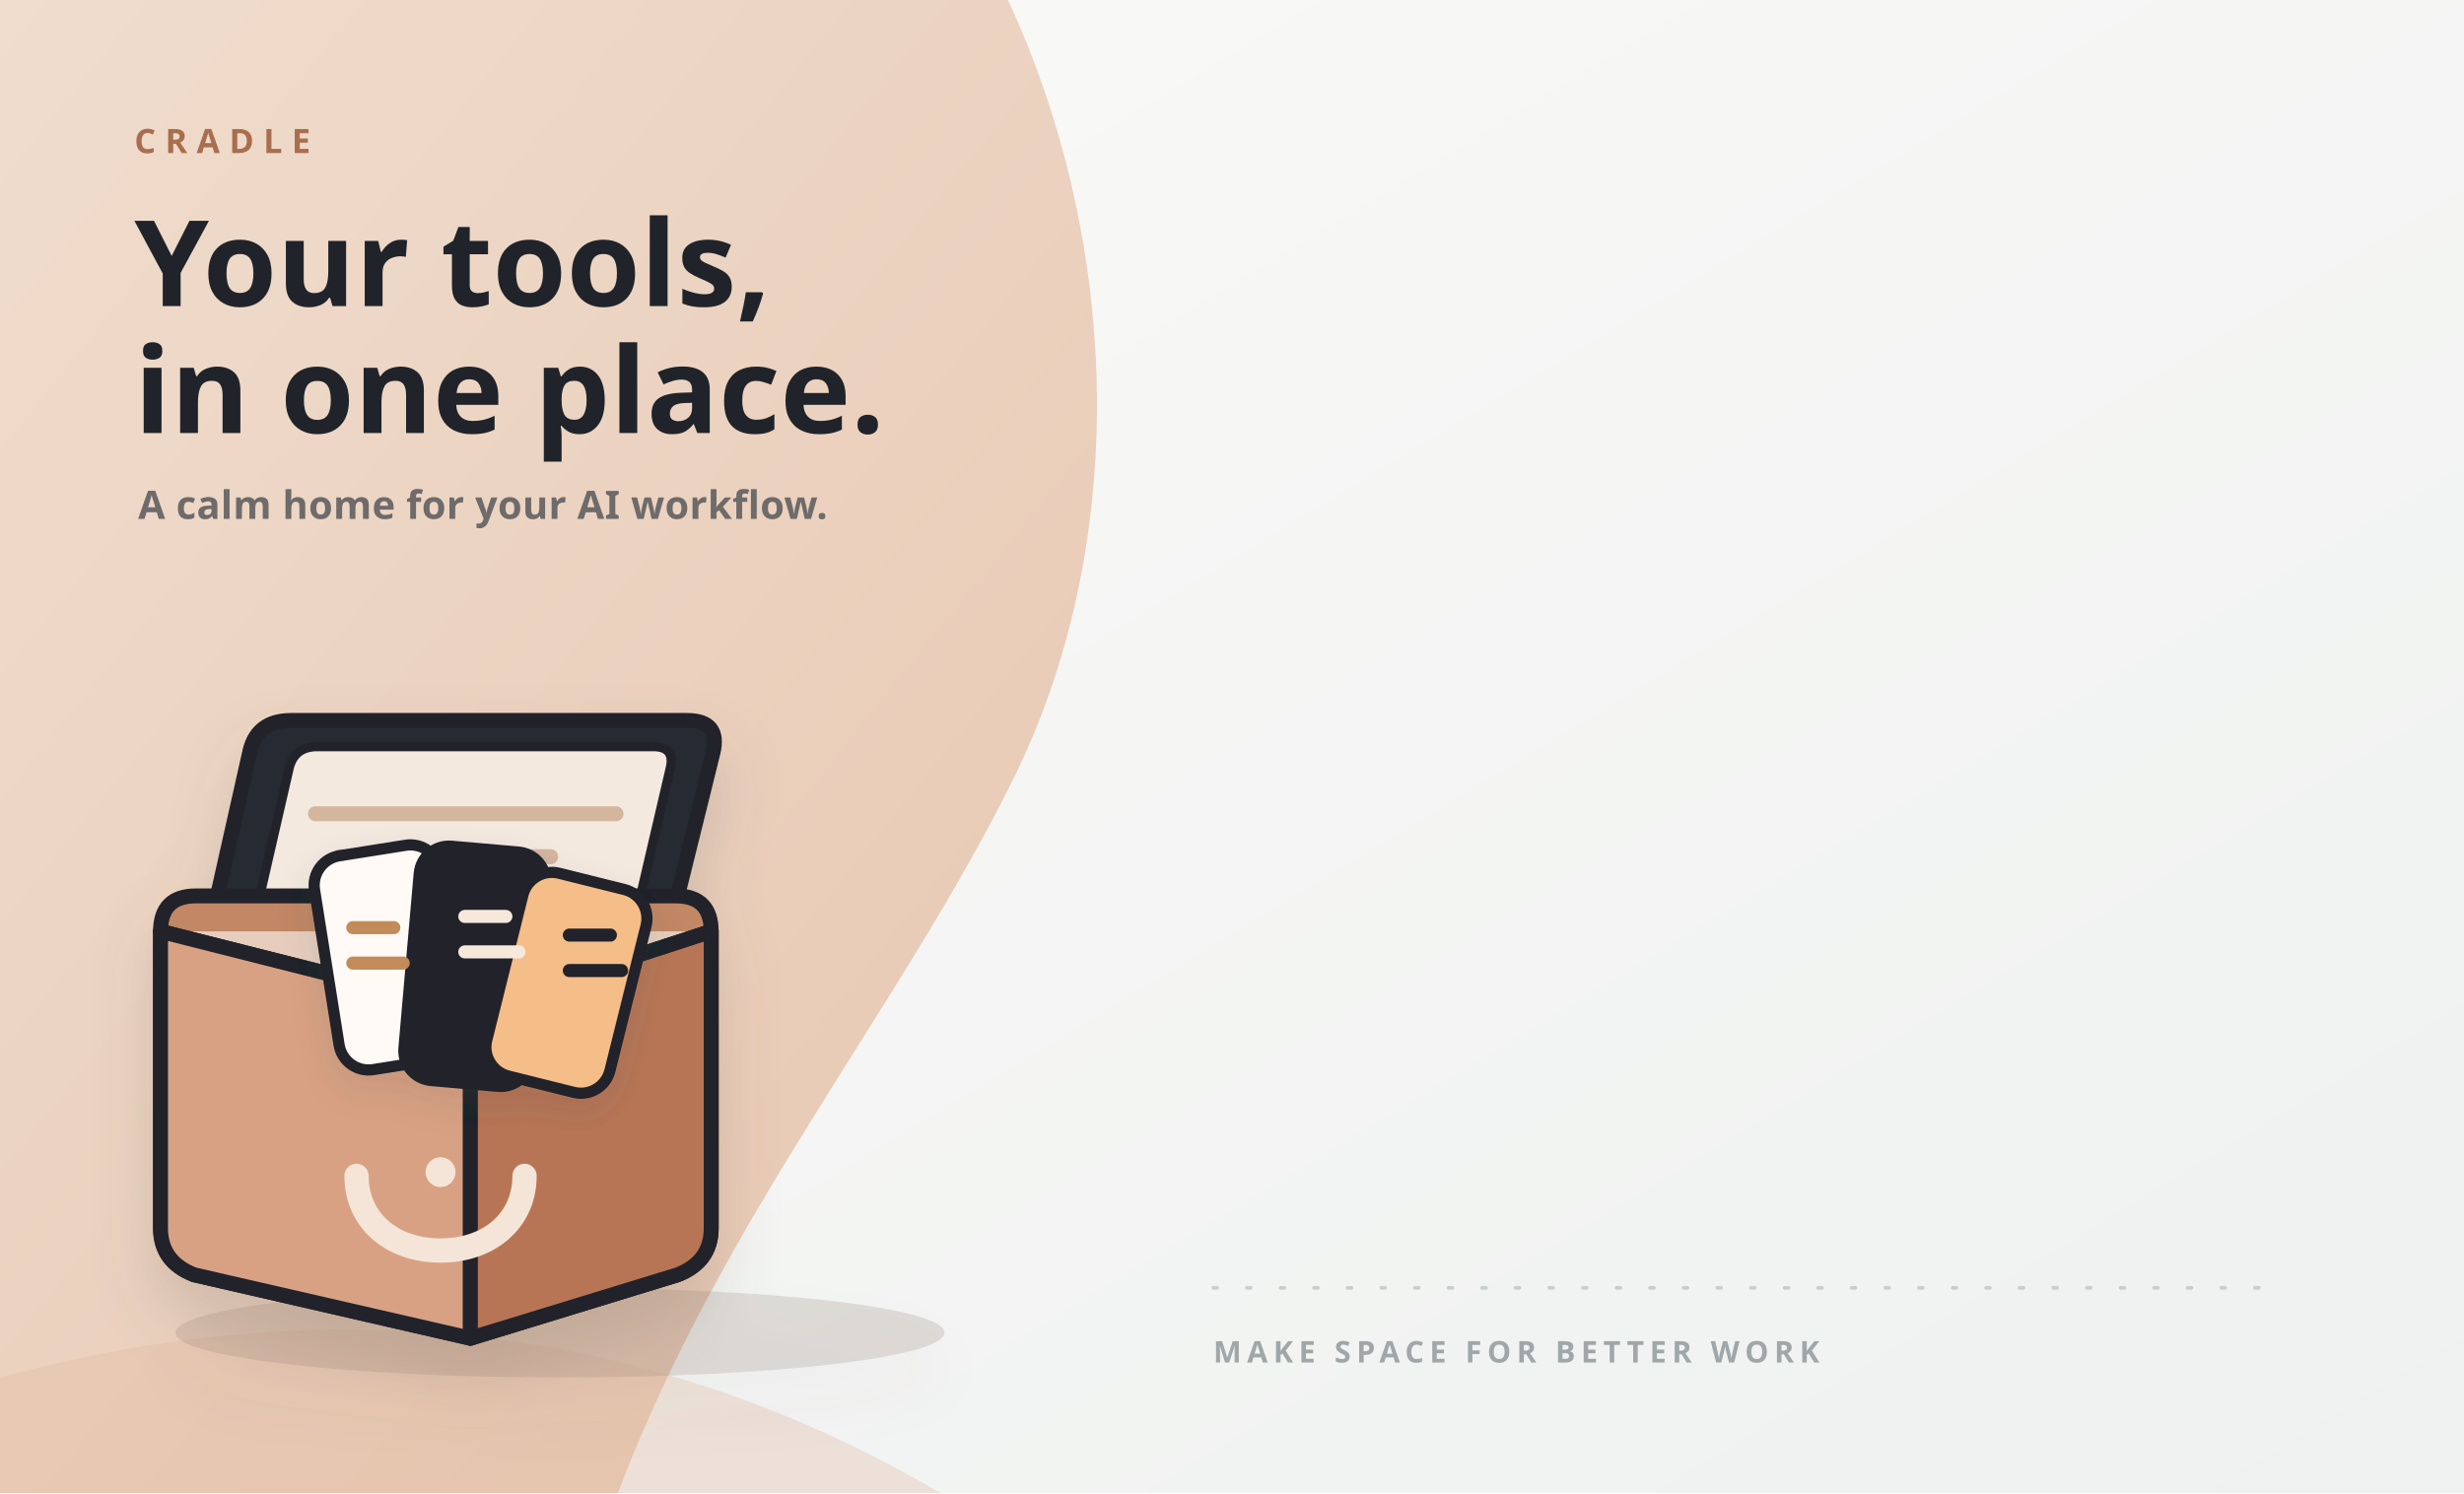
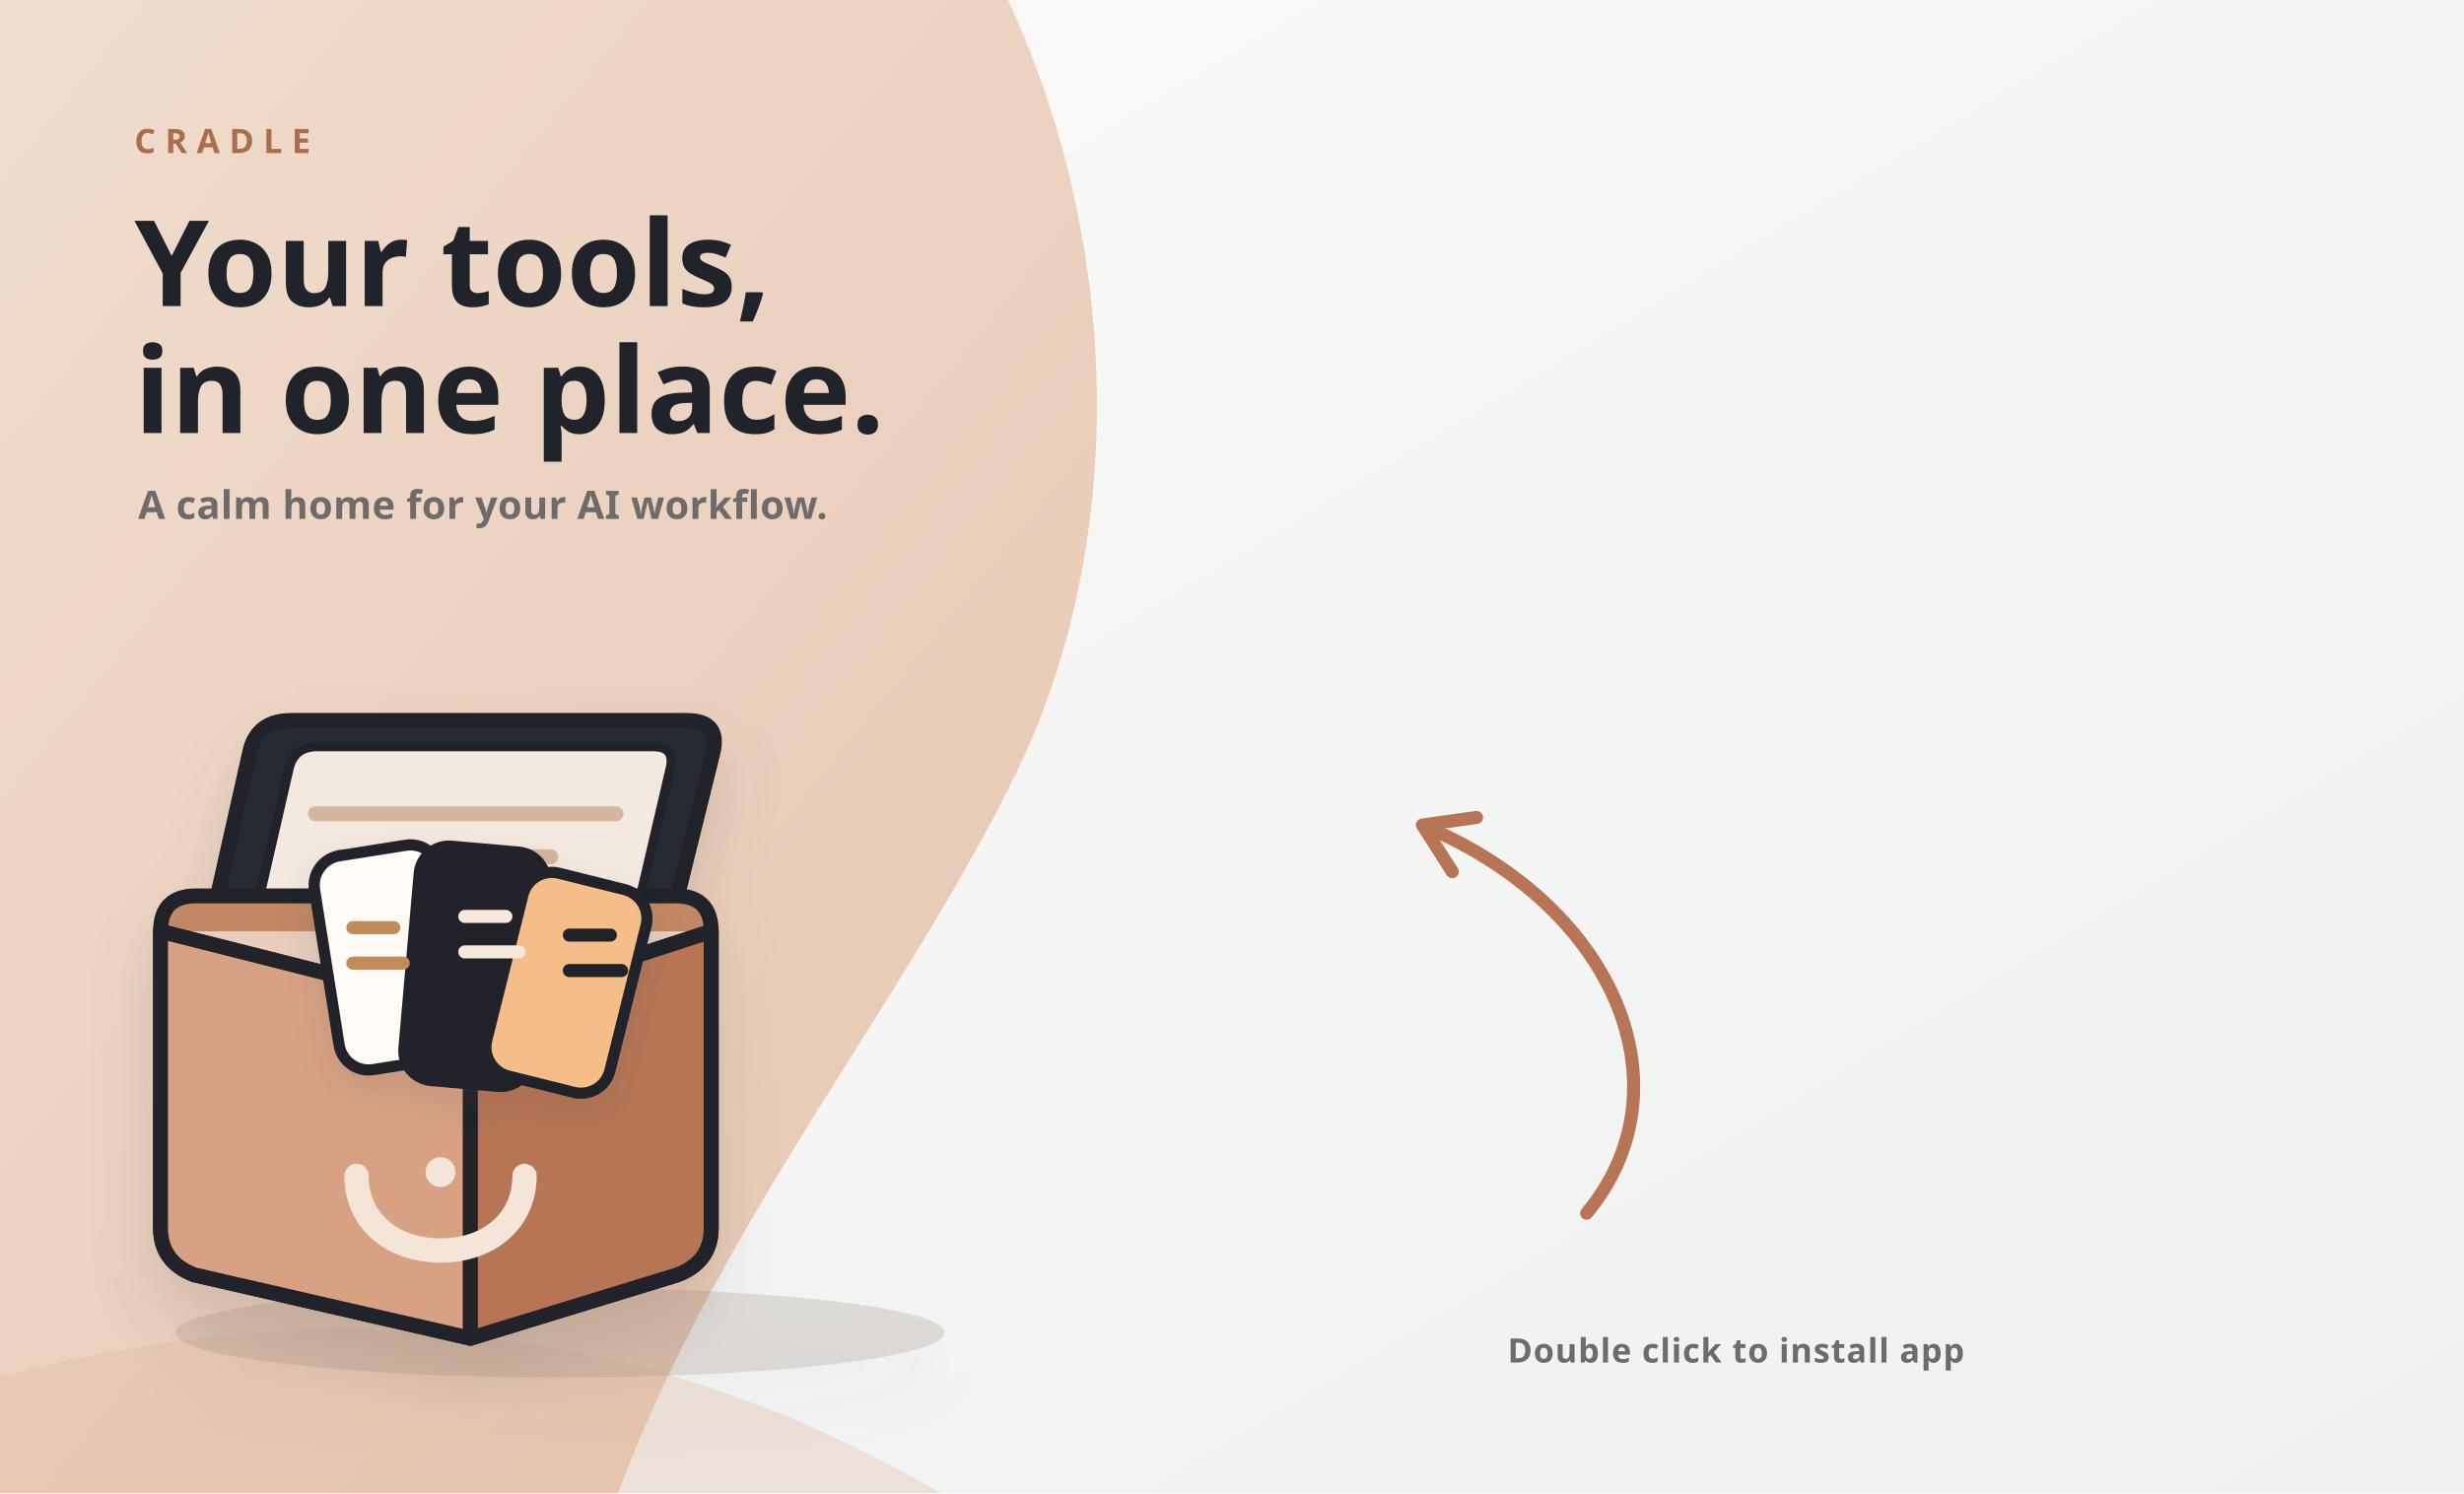
<svg xmlns="http://www.w3.org/2000/svg" width="1320" height="800" viewBox="0 0 1320 800">
  <defs>
    <linearGradient id="paper" x1="0" y1="0" x2="1" y2="1">
      <stop offset="0" stop-color="#fbfaf8" />
      <stop offset="1" stop-color="#eef1f0" />
    </linearGradient>
    <linearGradient id="peach" x1="0" y1="0" x2="0.9" y2="1">
      <stop offset="0" stop-color="#f0ddce" />
      <stop offset="1" stop-color="#e7c7b1" />
    </linearGradient>
    <filter id="box-shadow" x="-30%" y="-30%" width="160%" height="180%">
      <feDropShadow dx="0" dy="18" stdDeviation="16" flood-color="#6d625b" flood-opacity="0.2" />
    </filter>
    <filter id="soft-shadow" x="-30%" y="-30%" width="160%" height="180%">
      <feDropShadow dx="0" dy="8" stdDeviation="9" flood-color="#3f454a" flood-opacity="0.12" />
    </filter>
  </defs>
  <rect width="1320" height="800" fill="url(#paper)" />
  <path d="M0 0H540C602 134 604 294 543 417C483 539 386 654 331 800H0Z" fill="url(#peach)" />
  <path d="M0 738C170 692 342 705 504 800H0Z" fill="#dfb79e" fill-opacity="0.32" />
  <g fill="#20242a" font-family="Avenir Next Rounded, Arial Rounded MT Bold, Nunito, sans-serif">
    <text x="72" y="82" fill="#a96e4e" font-size="18" font-weight="800" letter-spacing="5">CRADLE</text>
    <text x="72" y="164" font-size="64" font-weight="800">Your tools,</text>
    <text x="72" y="232" font-size="64" font-weight="800">in one place.</text>
    <text x="74" y="278" fill="#6e6b6a" font-size="21" font-weight="600" letter-spacing="0.2">A calm home for your AI workflow.</text>
  </g>
  <g transform="translate(62 380)" stroke="#20242a" stroke-linecap="round" stroke-linejoin="round" filter="url(#box-shadow)">
    <ellipse cx="238" cy="334" rx="206" ry="24" fill="#8f7769" fill-opacity="0.2" stroke="none" />
    <path d="M50 120L72 22Q76 6 94 6H306Q324 6 320 23L296 120Z" fill="#262c32" stroke-width="8" />
    <path d="M76 105L93 31Q96 20 108 20H288Q300 20 297 32L280 105Z" fill="#f3e9df" stroke="#20242a" stroke-width="5" />
    <path d="M107 56H268" fill="none" stroke="#d4b59e" stroke-width="8" />
    <path d="M120 79H233" fill="none" stroke="#d4b59e" stroke-width="8" />
    <path d="M24 119Q24 100 43 100H300Q319 100 319 119V278Q319 296 301 303L190 337L42 303Q24 296 24 278Z" fill="#c28765" stroke-width="8" />
    <path d="M24 119L190 161L319 119" fill="#e7cdbd" stroke-width="8" />
    <path d="M24 119L190 161V337L42 303Q24 296 24 278Z" fill="#d9a183" stroke-width="8" />
    <path d="M190 161L319 119V278Q319 296 301 303L190 337Z" fill="#b87555" stroke-width="8" />
    <g filter="url(#soft-shadow)" stroke-width="6">
      <rect x="104" y="81" width="68" height="116" rx="16" fill="#fffaf5" transform="rotate(-9 104 81)" />
      <rect x="164" y="72" width="68" height="126" rx="16" fill="#20242a" transform="rotate(5 164 72)" />
      <rect x="222" y="84" width="68" height="112" rx="16" fill="#f5bd87" transform="rotate(14 222 84)" />
    </g>
    <path d="M127 117H149M127 136H154" stroke="#c18b5a" stroke-width="7" />
    <path d="M187 111H209M187 130H216" stroke="#f7e8dc" stroke-width="7" />
    <path d="M243 121H265M243 140H271" stroke="#20242a" stroke-width="7" />
    <path d="M129 250C129 274 148 290 174 290C200 290 219 274 219 250" fill="none" stroke="#f5e5d8" stroke-width="13" />
    <circle cx="174" cy="248" r="8" fill="#f5e5d8" stroke="none" />
  </g>
-   <path d="M650 690H1215" fill="none" stroke="#c8ced0" stroke-width="2" stroke-dasharray="2 16" stroke-linecap="round" />
-   <text x="650" y="730" fill="#a0a7a9" font-family="Avenir Next Rounded, Arial Rounded MT Bold, Nunito, sans-serif" font-size="16" font-weight="700" letter-spacing="3">MAKE SPACE FOR BETTER WORK</text>
+   <g fill="none" stroke="#b87555" stroke-linecap="round" stroke-linejoin="round">
+     <path d="M850 650C905 584 867 487 764 443" stroke-width="7" />
+     <path d="M791 438L762 442L778 467" stroke-width="7" />
+   </g>
+   <text x="930" y="730" text-anchor="middle" fill="#6e6b6a" font-family="Avenir Next Rounded, Arial Rounded MT Bold, Nunito, sans-serif" font-size="18" font-weight="700" letter-spacing="0.5">Double click to install app</text>
</svg>
